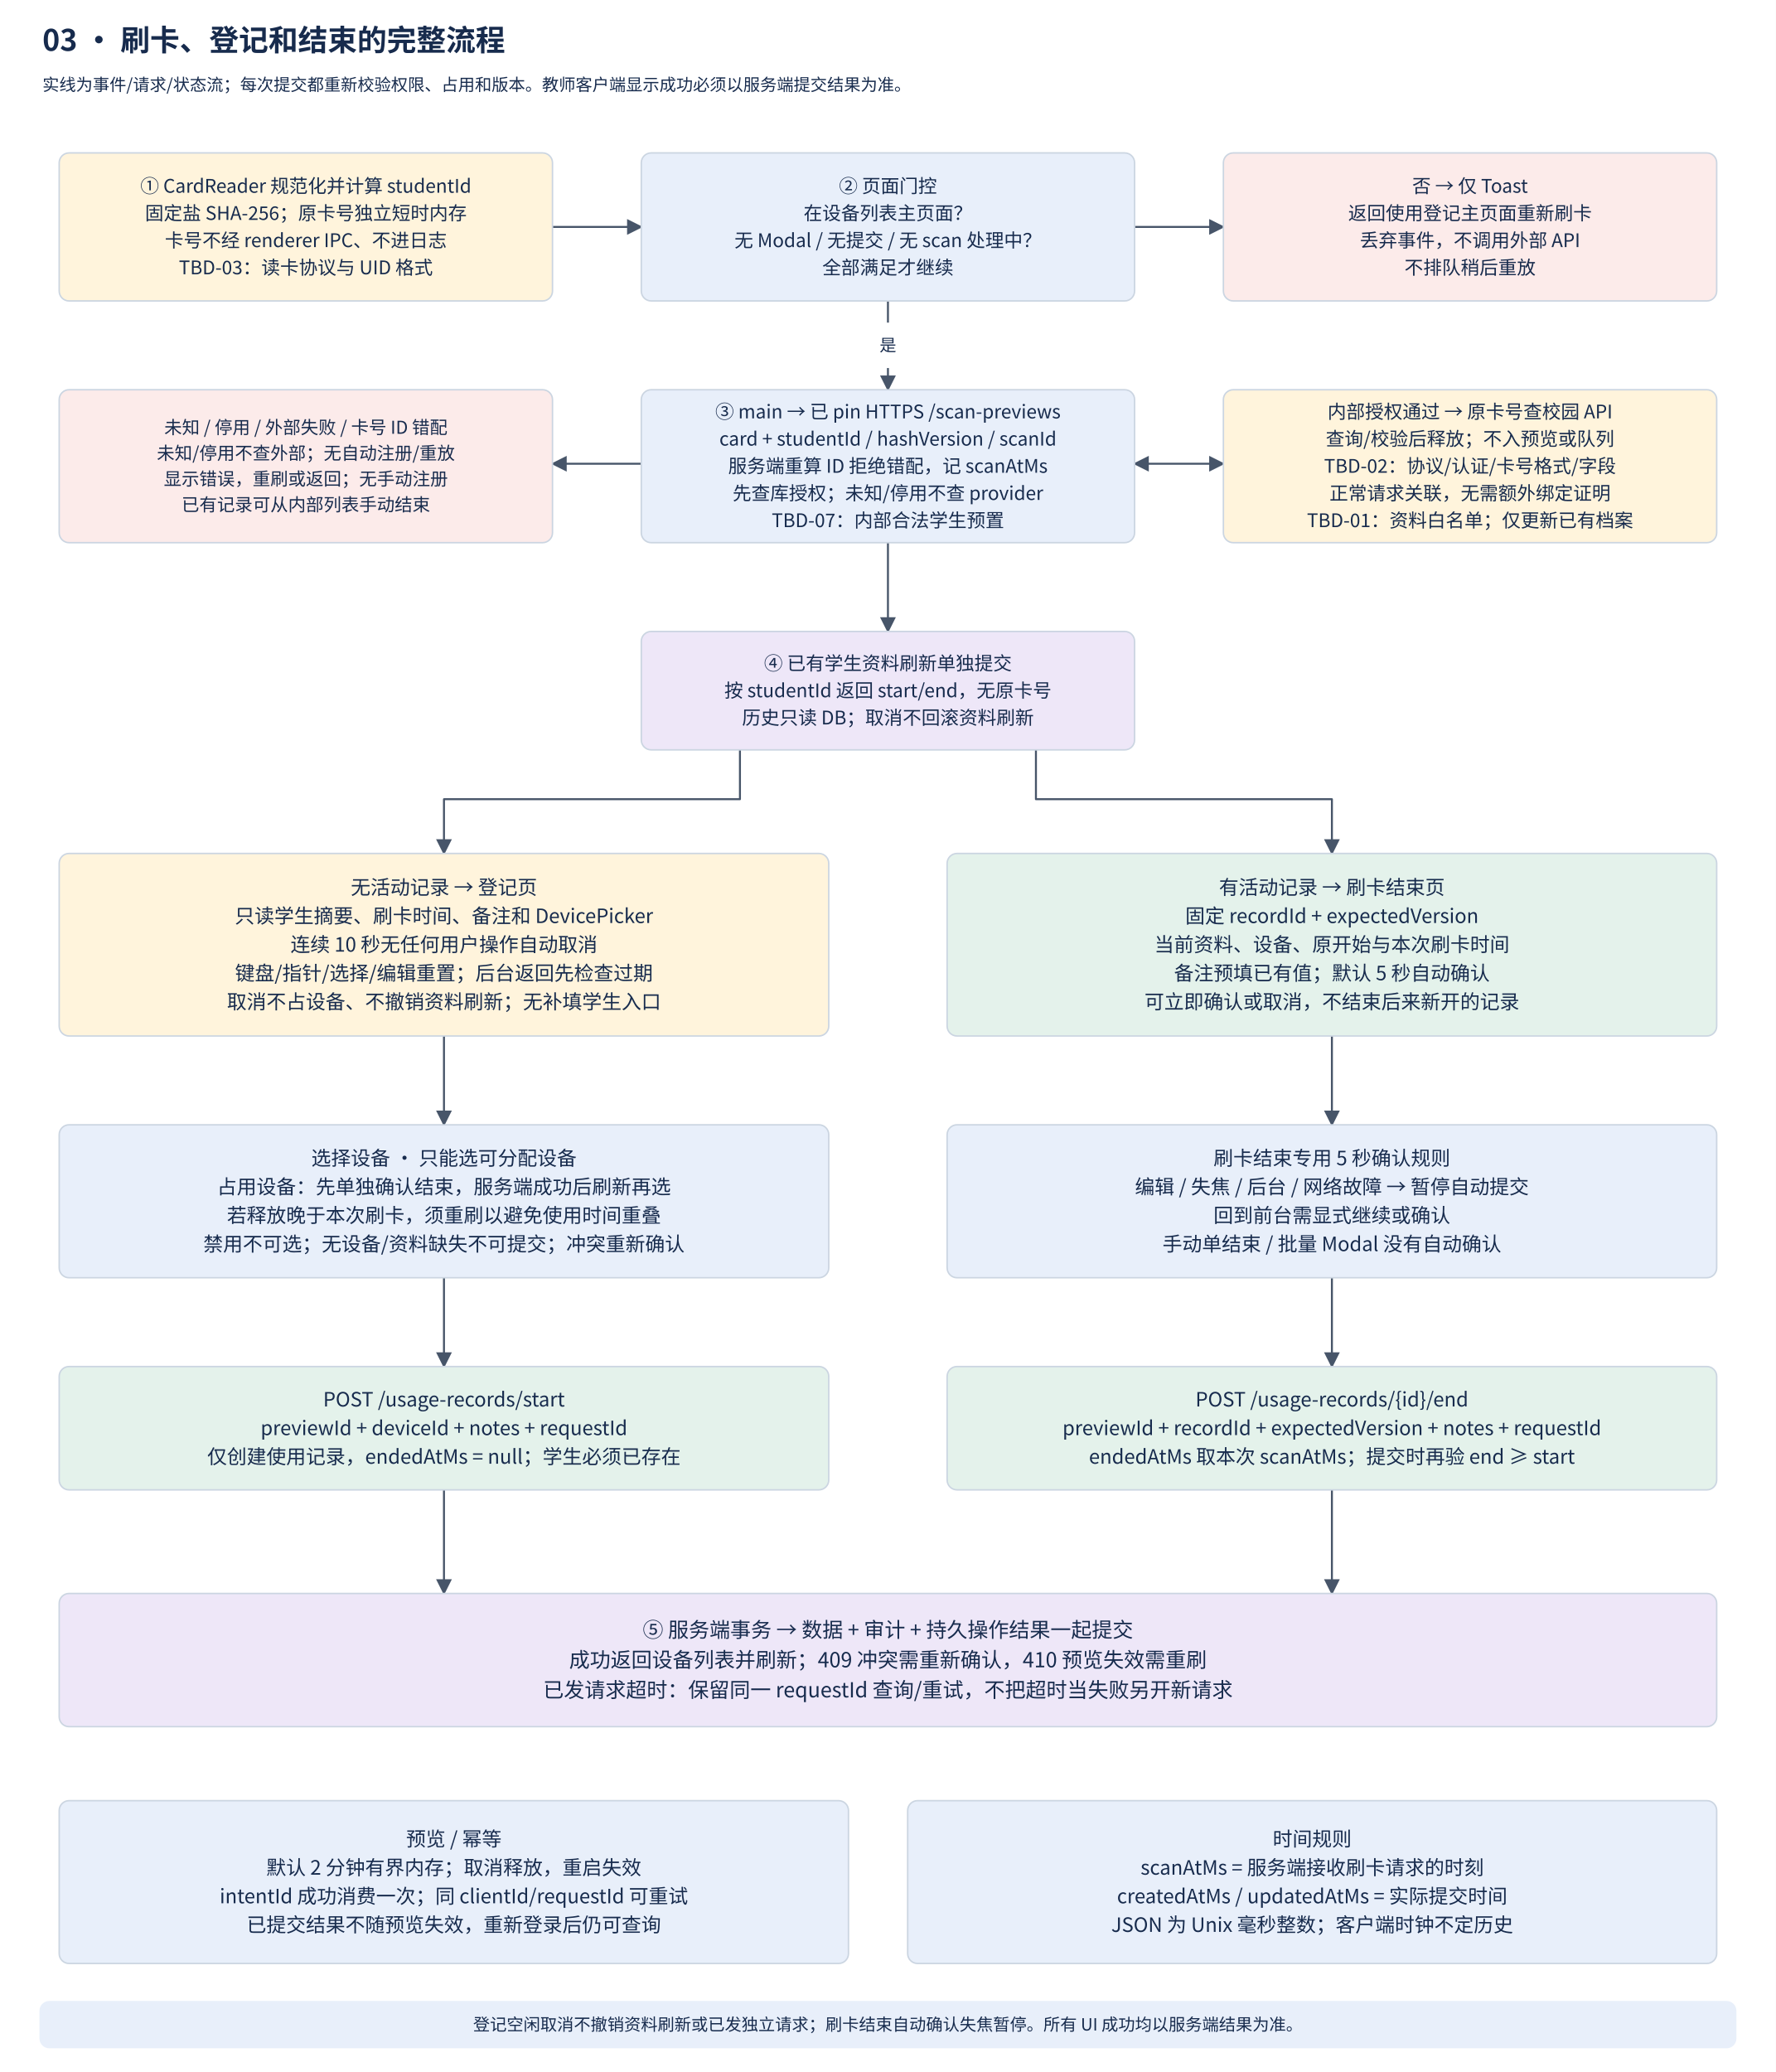
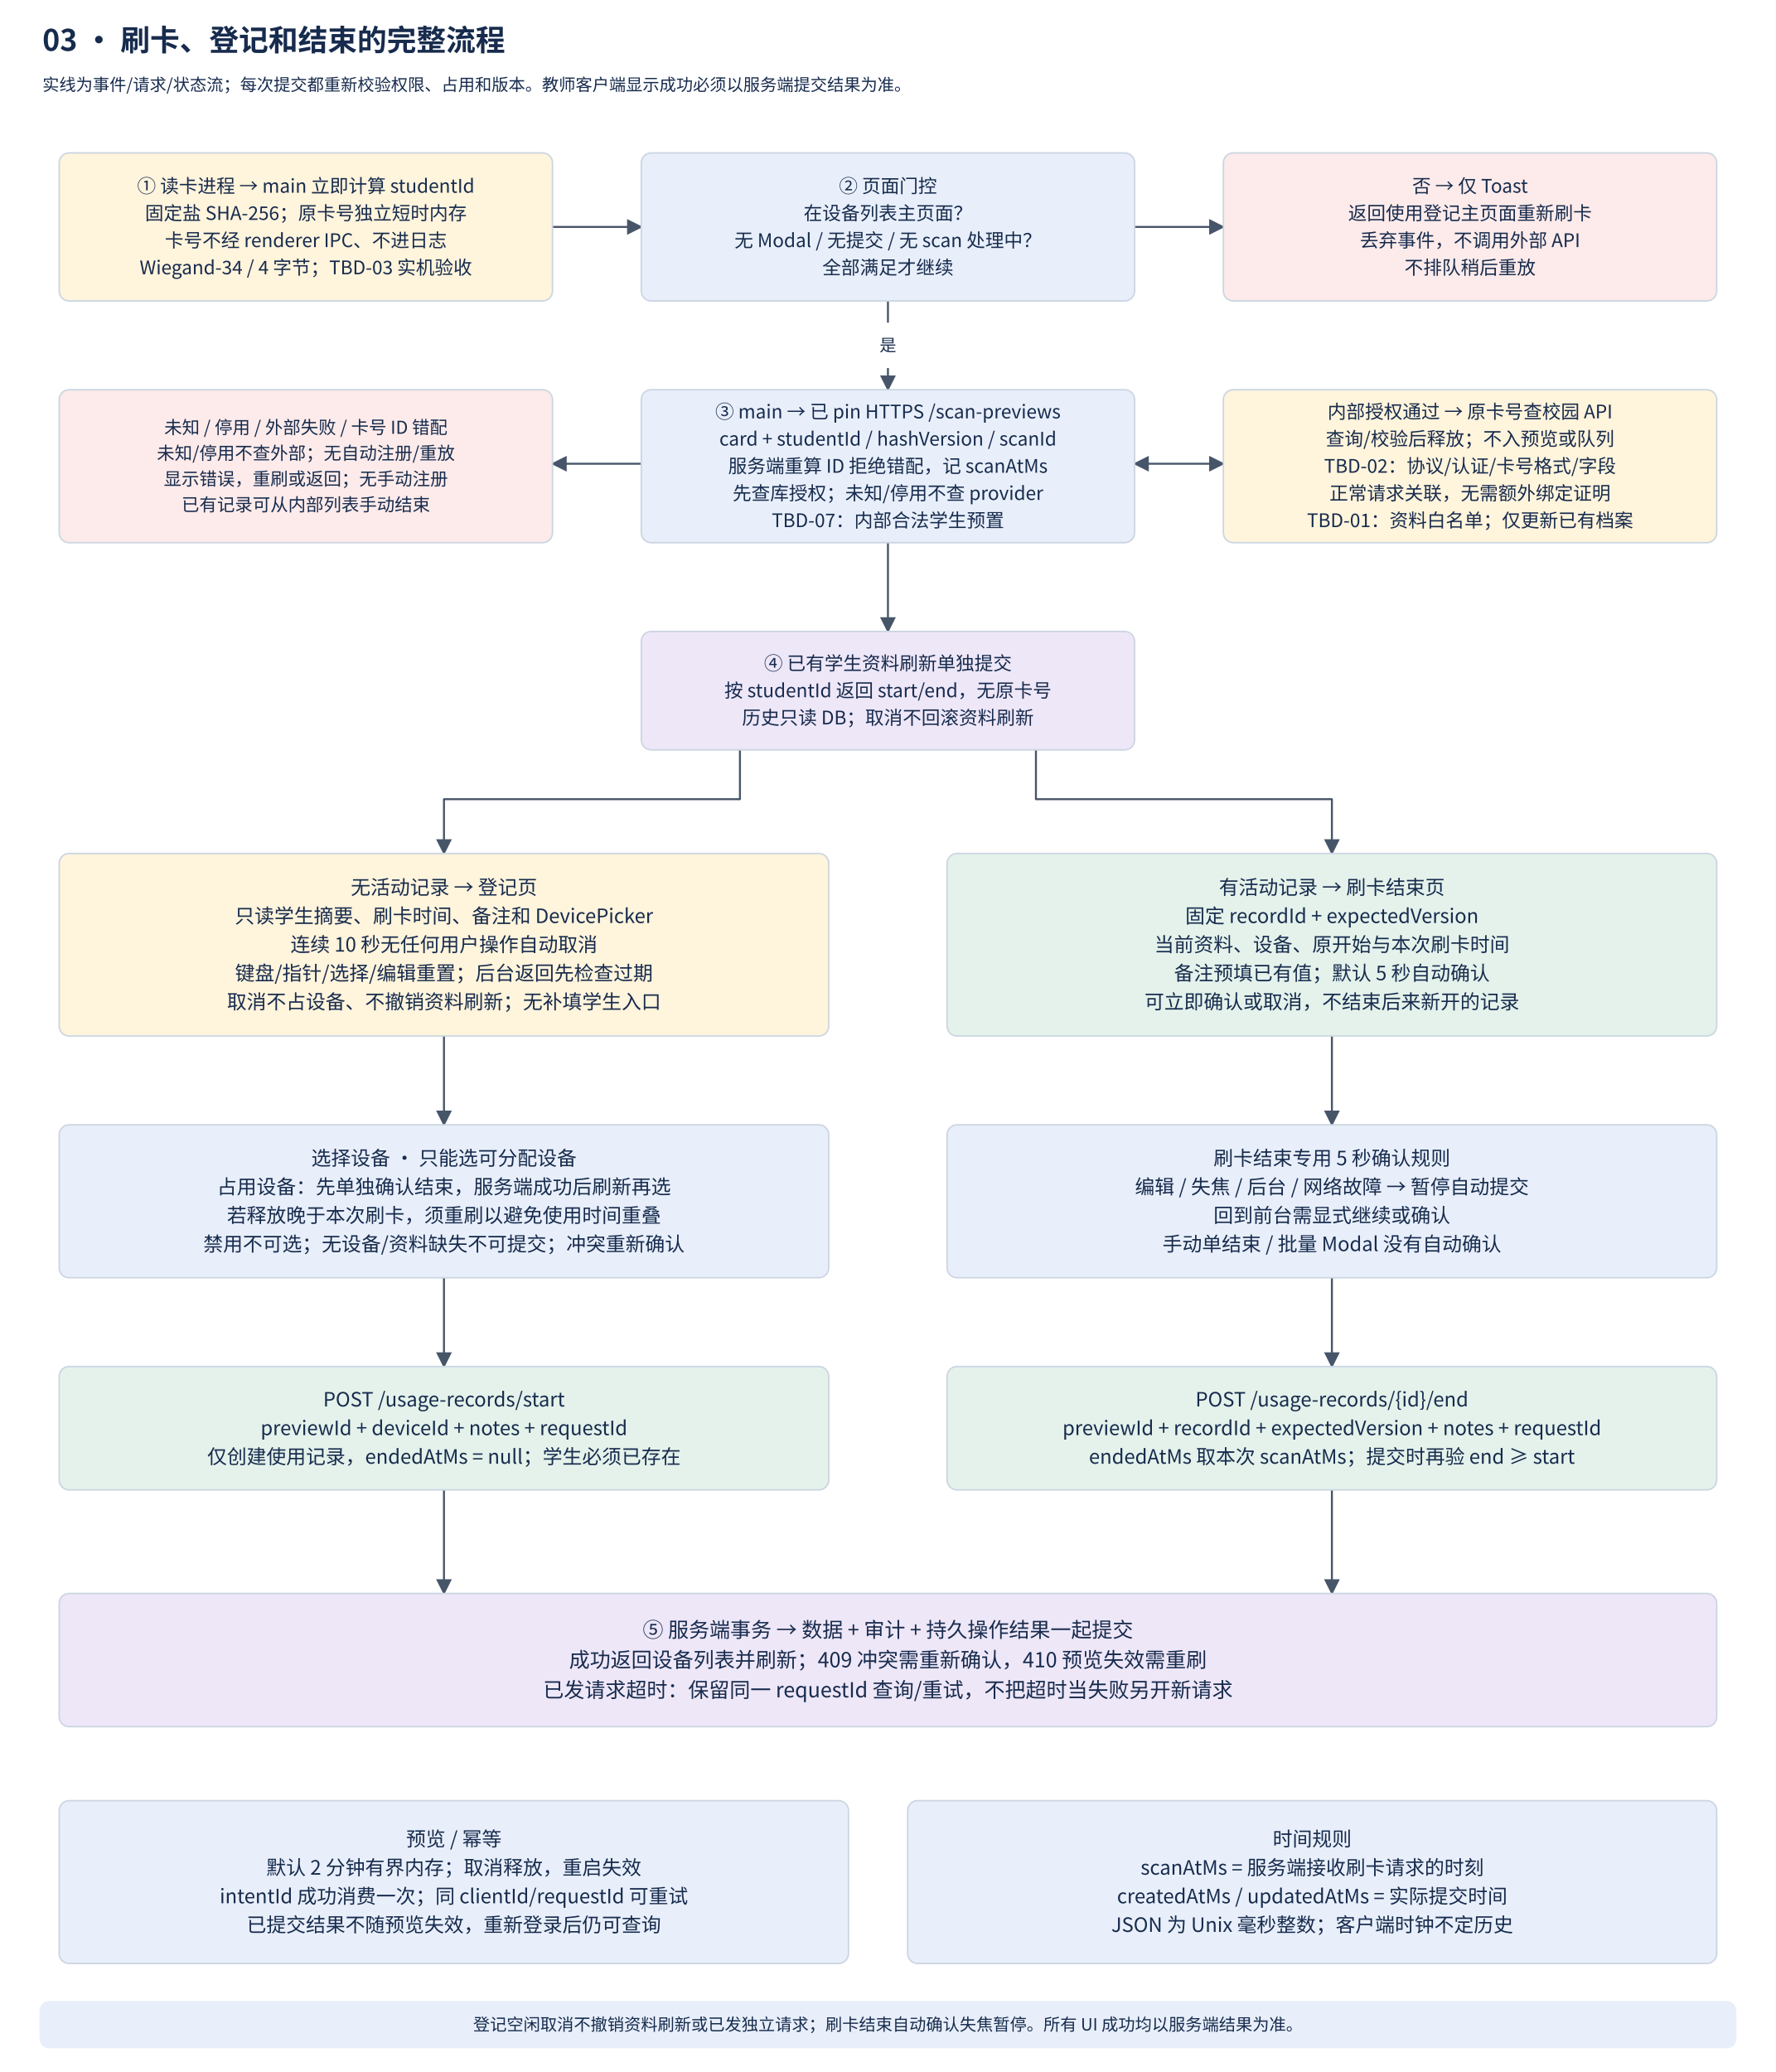
<svg xmlns="http://www.w3.org/2000/svg" width="1800" height="2100" viewBox="0 0 1800 2100" role="img" aria-labelledby="title desc">
  <defs>
    <marker id="arrow" viewBox="0 0 10 10" refX="9" refY="5" markerWidth="8" markerHeight="8" orient="auto-start-reverse">
      <path d="M 0 0 L 10 5 L 0 10 z" fill="#475569" />
    </marker>
  </defs>
  <rect width="1800" height="2100" fill="#ffffff" />
  <polyline points="560,230 650,230" fill="none" stroke="#475569" stroke-width="2" stroke-linejoin="round" marker-end="url(#arrow)" />
  <polyline points="1150,230 1240,230" fill="none" stroke="#475569" stroke-width="2" stroke-linejoin="round" marker-end="url(#arrow)" />
  <polyline points="900.0,305 900.0,395" fill="none" stroke="#475569" stroke-width="2" stroke-linejoin="round" marker-end="url(#arrow)" />
  <polyline points="1150,470 1240,470" fill="none" stroke="#475569" stroke-width="2" stroke-linejoin="round" marker-end="url(#arrow)" marker-start="url(#arrow)" />
  <polyline points="650,470 560,470" fill="none" stroke="#475569" stroke-width="2" stroke-linejoin="round" marker-end="url(#arrow)" />
  <polyline points="900.0,550 900.0,640" fill="none" stroke="#475569" stroke-width="2" stroke-linejoin="round" marker-end="url(#arrow)" />
  <polyline points="750,760 750,810 450,810 450,865" fill="none" stroke="#475569" stroke-width="2" stroke-linejoin="round" marker-end="url(#arrow)" />
  <polyline points="1050,760 1050,810 1350,810 1350,865" fill="none" stroke="#475569" stroke-width="2" stroke-linejoin="round" marker-end="url(#arrow)" />
  <polyline points="450.0,1050 450.0,1140" fill="none" stroke="#475569" stroke-width="2" stroke-linejoin="round" marker-end="url(#arrow)" />
  <polyline points="1350.0,1050 1350.0,1140" fill="none" stroke="#475569" stroke-width="2" stroke-linejoin="round" marker-end="url(#arrow)" />
  <polyline points="450.0,1295 450.0,1385" fill="none" stroke="#475569" stroke-width="2" stroke-linejoin="round" marker-end="url(#arrow)" />
  <polyline points="1350.0,1295 1350.0,1385" fill="none" stroke="#475569" stroke-width="2" stroke-linejoin="round" marker-end="url(#arrow)" />
  <polyline points="450,1510 450,1615" fill="none" stroke="#475569" stroke-width="2" stroke-linejoin="round" marker-end="url(#arrow)" />
  <polyline points="1350,1510 1350,1615" fill="none" stroke="#475569" stroke-width="2" stroke-linejoin="round" marker-end="url(#arrow)" />
  <text x="43" y="51.5" text-anchor="start" font-family="Microsoft YaHei, Noto Sans CJK SC, sans-serif" font-size="30" font-weight="600" fill="#172b4d">03 · 刷卡、登记和结束的完整流程</text>
  <text x="43" y="91.95" text-anchor="start" font-family="Microsoft YaHei, Noto Sans CJK SC, sans-serif" font-size="17" font-weight="400" fill="#172b4d">实线为事件/请求/状态流；每次提交都重新校验权限、占用和版本。教师客户端显示成功必须以服务端提交结果为准。</text>
  <rect x="60" y="155" width="500" height="150" rx="10" fill="#fff4dc" stroke="#cbd5e1" stroke-width="1.5" />
-   <text x="310.0" y="195.325" text-anchor="middle" font-family="Microsoft YaHei, Noto Sans CJK SC, sans-serif" font-size="19" font-weight="400" fill="#172b4d">① CardReader 规范化并计算 studentId</text>
+   <text x="310.0" y="195.325" text-anchor="middle" font-family="Microsoft YaHei, Noto Sans CJK SC, sans-serif" font-size="19" font-weight="400" fill="#172b4d">① 读卡进程 → main 立即计算 studentId</text>
  <text x="310.0" y="222.875" text-anchor="middle" font-family="Microsoft YaHei, Noto Sans CJK SC, sans-serif" font-size="19" font-weight="400" fill="#172b4d">固定盐 SHA-256；原卡号独立短时内存</text>
  <text x="310.0" y="250.425" text-anchor="middle" font-family="Microsoft YaHei, Noto Sans CJK SC, sans-serif" font-size="19" font-weight="400" fill="#172b4d">卡号不经 renderer IPC、不进日志</text>
-   <text x="310.0" y="277.975" text-anchor="middle" font-family="Microsoft YaHei, Noto Sans CJK SC, sans-serif" font-size="19" font-weight="400" fill="#172b4d">TBD-03：读卡协议与 UID 格式</text>
+   <text x="310.0" y="277.975" text-anchor="middle" font-family="Microsoft YaHei, Noto Sans CJK SC, sans-serif" font-size="19" font-weight="400" fill="#172b4d">Wiegand-34 / 4 字节；TBD-03 实机验收</text>
  <rect x="650" y="155" width="500" height="150" rx="10" fill="#e8effa" stroke="#cbd5e1" stroke-width="1.5" />
  <text x="900.0" y="195.325" text-anchor="middle" font-family="Microsoft YaHei, Noto Sans CJK SC, sans-serif" font-size="19" font-weight="400" fill="#172b4d">② 页面门控</text>
  <text x="900.0" y="222.875" text-anchor="middle" font-family="Microsoft YaHei, Noto Sans CJK SC, sans-serif" font-size="19" font-weight="400" fill="#172b4d">在设备列表主页面？</text>
  <text x="900.0" y="250.425" text-anchor="middle" font-family="Microsoft YaHei, Noto Sans CJK SC, sans-serif" font-size="19" font-weight="400" fill="#172b4d">无 Modal / 无提交 / 无 scan 处理中？</text>
  <text x="900.0" y="277.975" text-anchor="middle" font-family="Microsoft YaHei, Noto Sans CJK SC, sans-serif" font-size="19" font-weight="400" fill="#172b4d">全部满足才继续</text>
  <rect x="1240" y="155" width="500" height="150" rx="10" fill="#fcebea" stroke="#cbd5e1" stroke-width="1.5" />
  <text x="1490.0" y="195.325" text-anchor="middle" font-family="Microsoft YaHei, Noto Sans CJK SC, sans-serif" font-size="19" font-weight="400" fill="#172b4d">否 → 仅 Toast</text>
  <text x="1490.0" y="222.875" text-anchor="middle" font-family="Microsoft YaHei, Noto Sans CJK SC, sans-serif" font-size="19" font-weight="400" fill="#172b4d">返回使用登记主页面重新刷卡</text>
  <text x="1490.0" y="250.425" text-anchor="middle" font-family="Microsoft YaHei, Noto Sans CJK SC, sans-serif" font-size="19" font-weight="400" fill="#172b4d">丢弃事件，不调用外部 API</text>
  <text x="1490.0" y="277.975" text-anchor="middle" font-family="Microsoft YaHei, Noto Sans CJK SC, sans-serif" font-size="19" font-weight="400" fill="#172b4d">不排队稍后重放</text>
  <rect x="650" y="395" width="500" height="155" rx="10" fill="#e8effa" stroke="#cbd5e1" stroke-width="1.5" />
  <text x="900.0" y="424.05" text-anchor="middle" font-family="Microsoft YaHei, Noto Sans CJK SC, sans-serif" font-size="19" font-weight="400" fill="#172b4d">③ main → 已 pin HTTPS /scan-previews</text>
  <text x="900.0" y="451.6" text-anchor="middle" font-family="Microsoft YaHei, Noto Sans CJK SC, sans-serif" font-size="19" font-weight="400" fill="#172b4d">card + studentId / hashVersion / scanId</text>
  <text x="900.0" y="479.15" text-anchor="middle" font-family="Microsoft YaHei, Noto Sans CJK SC, sans-serif" font-size="19" font-weight="400" fill="#172b4d">服务端重算 ID 拒绝错配，记 scanAtMs</text>
  <text x="900.0" y="506.7" text-anchor="middle" font-family="Microsoft YaHei, Noto Sans CJK SC, sans-serif" font-size="19" font-weight="400" fill="#172b4d">先查库授权；未知/停用不查 provider</text>
  <text x="900.0" y="534.25" text-anchor="middle" font-family="Microsoft YaHei, Noto Sans CJK SC, sans-serif" font-size="19" font-weight="400" fill="#172b4d">TBD-07：内部合法学生预置</text>
  <rect x="730.0" y="327.0" width="340" height="46" rx="10" fill="#ffffff" stroke="none" stroke-width="1.5" />
  <text x="900.0" y="355.95" text-anchor="middle" font-family="Microsoft YaHei, Noto Sans CJK SC, sans-serif" font-size="17" font-weight="400" fill="#172b4d">是</text>
  <rect x="1240" y="395" width="500" height="155" rx="10" fill="#fff4dc" stroke="#cbd5e1" stroke-width="1.5" />
  <text x="1490.0" y="424.05" text-anchor="middle" font-family="Microsoft YaHei, Noto Sans CJK SC, sans-serif" font-size="19" font-weight="400" fill="#172b4d">内部授权通过 → 原卡号查校园 API</text>
  <text x="1490.0" y="451.6" text-anchor="middle" font-family="Microsoft YaHei, Noto Sans CJK SC, sans-serif" font-size="19" font-weight="400" fill="#172b4d">查询/校验后释放；不入预览或队列</text>
  <text x="1490.0" y="479.15" text-anchor="middle" font-family="Microsoft YaHei, Noto Sans CJK SC, sans-serif" font-size="19" font-weight="400" fill="#172b4d">TBD-02：协议/认证/卡号格式/字段</text>
  <text x="1490.0" y="506.7" text-anchor="middle" font-family="Microsoft YaHei, Noto Sans CJK SC, sans-serif" font-size="19" font-weight="400" fill="#172b4d">正常请求关联，无需额外绑定证明</text>
  <text x="1490.0" y="534.25" text-anchor="middle" font-family="Microsoft YaHei, Noto Sans CJK SC, sans-serif" font-size="19" font-weight="400" fill="#172b4d">TBD-01：资料白名单；仅更新已有档案</text>
  <rect x="60" y="395" width="500" height="155" rx="10" fill="#fcebea" stroke="#cbd5e1" stroke-width="1.5" />
  <text x="310.0" y="439.65" text-anchor="middle" font-family="Microsoft YaHei, Noto Sans CJK SC, sans-serif" font-size="18" font-weight="400" fill="#172b4d">未知 / 停用 / 外部失败 / 卡号 ID 错配</text>
  <text x="310.0" y="465.75" text-anchor="middle" font-family="Microsoft YaHei, Noto Sans CJK SC, sans-serif" font-size="18" font-weight="400" fill="#172b4d">未知/停用不查外部；无自动注册/重放</text>
  <text x="310.0" y="491.85" text-anchor="middle" font-family="Microsoft YaHei, Noto Sans CJK SC, sans-serif" font-size="18" font-weight="400" fill="#172b4d">显示错误，重刷或返回；无手动注册</text>
  <text x="310.0" y="517.95" text-anchor="middle" font-family="Microsoft YaHei, Noto Sans CJK SC, sans-serif" font-size="18" font-weight="400" fill="#172b4d">已有记录可从内部列表手动结束</text>
  <rect x="650" y="640" width="500" height="120" rx="10" fill="#eee7f8" stroke="#cbd5e1" stroke-width="1.5" />
  <text x="900.0" y="679.1" text-anchor="middle" font-family="Microsoft YaHei, Noto Sans CJK SC, sans-serif" font-size="19" font-weight="400" fill="#172b4d">④ 已有学生资料刷新单独提交</text>
  <text x="900.0" y="706.65" text-anchor="middle" font-family="Microsoft YaHei, Noto Sans CJK SC, sans-serif" font-size="19" font-weight="400" fill="#172b4d">按 studentId 返回 start/end，无原卡号</text>
  <text x="900.0" y="734.2" text-anchor="middle" font-family="Microsoft YaHei, Noto Sans CJK SC, sans-serif" font-size="19" font-weight="400" fill="#172b4d">历史只读 DB；取消不回滚资料刷新</text>
  <rect x="60" y="865" width="780" height="185" rx="10" fill="#fff4dc" stroke="#cbd5e1" stroke-width="1.5" />
  <text x="450.0" y="906.5" text-anchor="middle" font-family="Microsoft YaHei, Noto Sans CJK SC, sans-serif" font-size="20" font-weight="400" fill="#172b4d">无活动记录 → 登记页</text>
  <text x="450.0" y="935.5" text-anchor="middle" font-family="Microsoft YaHei, Noto Sans CJK SC, sans-serif" font-size="20" font-weight="400" fill="#172b4d">只读学生摘要、刷卡时间、备注和 DevicePicker</text>
  <text x="450.0" y="964.5" text-anchor="middle" font-family="Microsoft YaHei, Noto Sans CJK SC, sans-serif" font-size="20" font-weight="400" fill="#172b4d">连续 10 秒无任何用户操作自动取消</text>
  <text x="450.0" y="993.5" text-anchor="middle" font-family="Microsoft YaHei, Noto Sans CJK SC, sans-serif" font-size="20" font-weight="400" fill="#172b4d">键盘/指针/选择/编辑重置；后台返回先检查过期</text>
  <text x="450.0" y="1022.5" text-anchor="middle" font-family="Microsoft YaHei, Noto Sans CJK SC, sans-serif" font-size="20" font-weight="400" fill="#172b4d">取消不占设备、不撤销资料刷新；无补填学生入口</text>
  <rect x="960" y="865" width="780" height="185" rx="10" fill="#e4f2eb" stroke="#cbd5e1" stroke-width="1.5" />
  <text x="1350.0" y="906.5" text-anchor="middle" font-family="Microsoft YaHei, Noto Sans CJK SC, sans-serif" font-size="20" font-weight="400" fill="#172b4d">有活动记录 → 刷卡结束页</text>
  <text x="1350.0" y="935.5" text-anchor="middle" font-family="Microsoft YaHei, Noto Sans CJK SC, sans-serif" font-size="20" font-weight="400" fill="#172b4d">固定 recordId + expectedVersion</text>
  <text x="1350.0" y="964.5" text-anchor="middle" font-family="Microsoft YaHei, Noto Sans CJK SC, sans-serif" font-size="20" font-weight="400" fill="#172b4d">当前资料、设备、原开始与本次刷卡时间</text>
  <text x="1350.0" y="993.5" text-anchor="middle" font-family="Microsoft YaHei, Noto Sans CJK SC, sans-serif" font-size="20" font-weight="400" fill="#172b4d">备注预填已有值；默认 5 秒自动确认</text>
  <text x="1350.0" y="1022.5" text-anchor="middle" font-family="Microsoft YaHei, Noto Sans CJK SC, sans-serif" font-size="20" font-weight="400" fill="#172b4d">可立即确认或取消，不结束后来新开的记录</text>
  <rect x="60" y="1140" width="780" height="155" rx="10" fill="#e8effa" stroke="#cbd5e1" stroke-width="1.5" />
  <text x="450.0" y="1181.0" text-anchor="middle" font-family="Microsoft YaHei, Noto Sans CJK SC, sans-serif" font-size="20" font-weight="400" fill="#172b4d">选择设备 · 只能选可分配设备</text>
  <text x="450.0" y="1210.0" text-anchor="middle" font-family="Microsoft YaHei, Noto Sans CJK SC, sans-serif" font-size="20" font-weight="400" fill="#172b4d">占用设备：先单独确认结束，服务端成功后刷新再选</text>
  <text x="450.0" y="1239.0" text-anchor="middle" font-family="Microsoft YaHei, Noto Sans CJK SC, sans-serif" font-size="20" font-weight="400" fill="#172b4d">若释放晚于本次刷卡，须重刷以避免使用时间重叠</text>
  <text x="450.0" y="1268.0" text-anchor="middle" font-family="Microsoft YaHei, Noto Sans CJK SC, sans-serif" font-size="20" font-weight="400" fill="#172b4d">禁用不可选；无设备/资料缺失不可提交；冲突重新确认</text>
  <rect x="960" y="1140" width="780" height="155" rx="10" fill="#e8effa" stroke="#cbd5e1" stroke-width="1.5" />
  <text x="1350.0" y="1181.0" text-anchor="middle" font-family="Microsoft YaHei, Noto Sans CJK SC, sans-serif" font-size="20" font-weight="400" fill="#172b4d">刷卡结束专用 5 秒确认规则</text>
  <text x="1350.0" y="1210.0" text-anchor="middle" font-family="Microsoft YaHei, Noto Sans CJK SC, sans-serif" font-size="20" font-weight="400" fill="#172b4d">编辑 / 失焦 / 后台 / 网络故障 → 暂停自动提交</text>
  <text x="1350.0" y="1239.0" text-anchor="middle" font-family="Microsoft YaHei, Noto Sans CJK SC, sans-serif" font-size="20" font-weight="400" fill="#172b4d">回到前台需显式继续或确认</text>
  <text x="1350.0" y="1268.0" text-anchor="middle" font-family="Microsoft YaHei, Noto Sans CJK SC, sans-serif" font-size="20" font-weight="400" fill="#172b4d">手动单结束 / 批量 Modal 没有自动确认</text>
  <rect x="60" y="1385" width="780" height="125" rx="10" fill="#e4f2eb" stroke="#cbd5e1" stroke-width="1.5" />
  <text x="450.0" y="1425.5" text-anchor="middle" font-family="Microsoft YaHei, Noto Sans CJK SC, sans-serif" font-size="20" font-weight="400" fill="#172b4d">POST /usage-records/start</text>
  <text x="450.0" y="1454.5" text-anchor="middle" font-family="Microsoft YaHei, Noto Sans CJK SC, sans-serif" font-size="20" font-weight="400" fill="#172b4d">previewId + deviceId + notes + requestId</text>
  <text x="450.0" y="1483.5" text-anchor="middle" font-family="Microsoft YaHei, Noto Sans CJK SC, sans-serif" font-size="20" font-weight="400" fill="#172b4d">仅创建使用记录，endedAtMs = null；学生必须已存在</text>
  <rect x="960" y="1385" width="780" height="125" rx="10" fill="#e4f2eb" stroke="#cbd5e1" stroke-width="1.5" />
  <text x="1350.0" y="1425.5" text-anchor="middle" font-family="Microsoft YaHei, Noto Sans CJK SC, sans-serif" font-size="20" font-weight="400" fill="#172b4d">POST /usage-records/{id}/end</text>
  <text x="1350.0" y="1454.5" text-anchor="middle" font-family="Microsoft YaHei, Noto Sans CJK SC, sans-serif" font-size="20" font-weight="400" fill="#172b4d">previewId + recordId + expectedVersion + notes + requestId</text>
  <text x="1350.0" y="1483.5" text-anchor="middle" font-family="Microsoft YaHei, Noto Sans CJK SC, sans-serif" font-size="20" font-weight="400" fill="#172b4d">endedAtMs 取本次 scanAtMs；提交时再验 end ≥ start</text>
  <rect x="60" y="1615" width="1680" height="135" rx="10" fill="#eee7f8" stroke="#cbd5e1" stroke-width="1.5" />
  <text x="900.0" y="1659.4" text-anchor="middle" font-family="Microsoft YaHei, Noto Sans CJK SC, sans-serif" font-size="21" font-weight="400" fill="#172b4d">⑤ 服务端事务 → 数据 + 审计 + 持久操作结果一起提交</text>
  <text x="900.0" y="1689.85" text-anchor="middle" font-family="Microsoft YaHei, Noto Sans CJK SC, sans-serif" font-size="21" font-weight="400" fill="#172b4d">成功返回设备列表并刷新；409 冲突需重新确认，410 预览失效需重刷</text>
  <text x="900.0" y="1720.3" text-anchor="middle" font-family="Microsoft YaHei, Noto Sans CJK SC, sans-serif" font-size="21" font-weight="400" fill="#172b4d">已发请求超时：保留同一 requestId 查询/重试，不把超时当失败另开新请求</text>
  <rect x="60" y="1825" width="800" height="165" rx="10" fill="#e8effa" stroke="#cbd5e1" stroke-width="1.5" />
  <text x="460.0" y="1871.0" text-anchor="middle" font-family="Microsoft YaHei, Noto Sans CJK SC, sans-serif" font-size="20" font-weight="400" fill="#172b4d">预览 / 幂等</text>
  <text x="460.0" y="1900.0" text-anchor="middle" font-family="Microsoft YaHei, Noto Sans CJK SC, sans-serif" font-size="20" font-weight="400" fill="#172b4d">默认 2 分钟有界内存；取消释放，重启失效</text>
  <text x="460.0" y="1929.0" text-anchor="middle" font-family="Microsoft YaHei, Noto Sans CJK SC, sans-serif" font-size="20" font-weight="400" fill="#172b4d">intentId 成功消费一次；同 clientId/requestId 可重试</text>
  <text x="460.0" y="1958.0" text-anchor="middle" font-family="Microsoft YaHei, Noto Sans CJK SC, sans-serif" font-size="20" font-weight="400" fill="#172b4d">已提交结果不随预览失效，重新登录后仍可查询</text>
  <rect x="920" y="1825" width="820" height="165" rx="10" fill="#e8effa" stroke="#cbd5e1" stroke-width="1.5" />
  <text x="1330.0" y="1871.0" text-anchor="middle" font-family="Microsoft YaHei, Noto Sans CJK SC, sans-serif" font-size="20" font-weight="400" fill="#172b4d">时间规则</text>
  <text x="1330.0" y="1900.0" text-anchor="middle" font-family="Microsoft YaHei, Noto Sans CJK SC, sans-serif" font-size="20" font-weight="400" fill="#172b4d">scanAtMs = 服务端接收刷卡请求的时刻</text>
  <text x="1330.0" y="1929.0" text-anchor="middle" font-family="Microsoft YaHei, Noto Sans CJK SC, sans-serif" font-size="20" font-weight="400" fill="#172b4d">createdAtMs / updatedAtMs = 实际提交时间</text>
  <text x="1330.0" y="1958.0" text-anchor="middle" font-family="Microsoft YaHei, Noto Sans CJK SC, sans-serif" font-size="20" font-weight="400" fill="#172b4d">JSON 为 Unix 毫秒整数；客户端时钟不定历史</text>
  <rect x="40" y="2028" width="1720" height="48" rx="10" fill="#e8effa" stroke="none" stroke-width="1.5" />
  <text x="900.0" y="2057.95" text-anchor="middle" font-family="Microsoft YaHei, Noto Sans CJK SC, sans-serif" font-size="17" font-weight="400" fill="#172b4d">登记空闲取消不撤销资料刷新或已发独立请求；刷卡结束自动确认失焦暂停。所有 UI 成功均以服务端结果为准。</text>
</svg>
